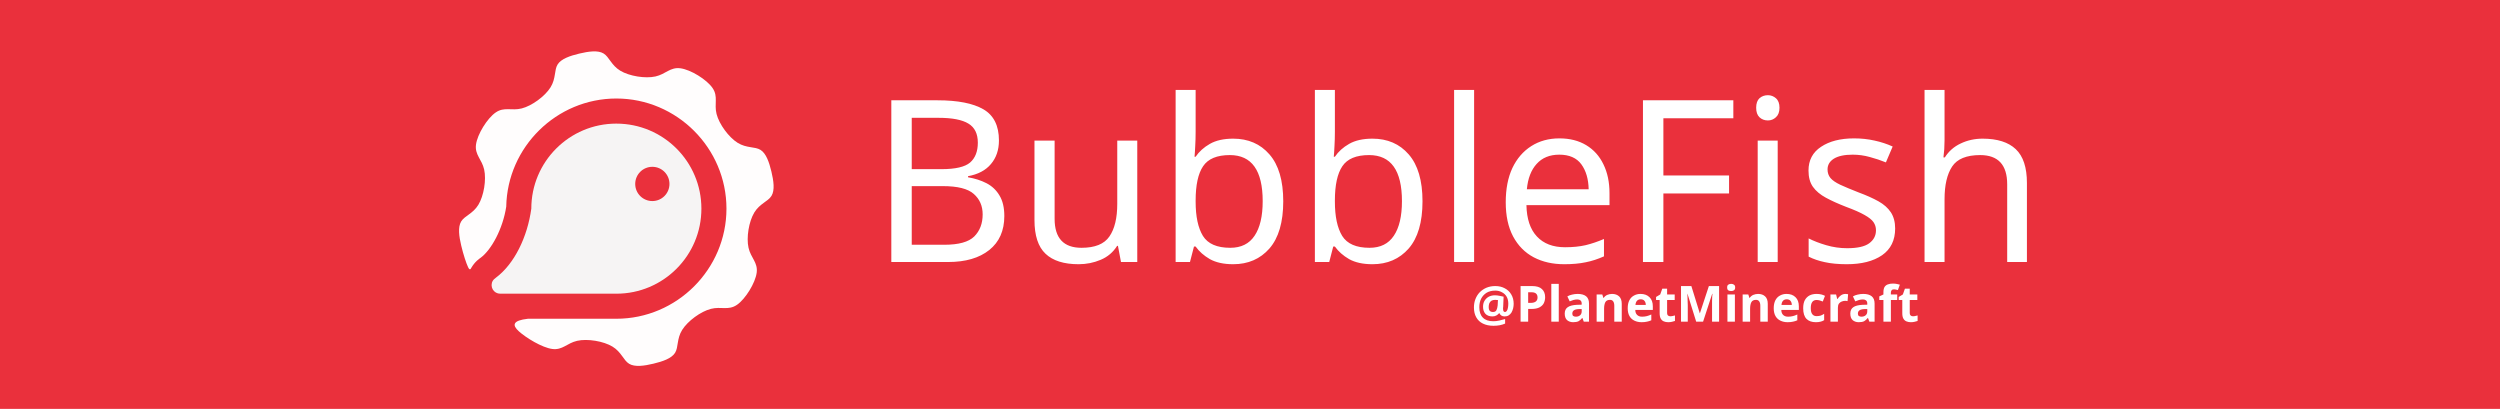
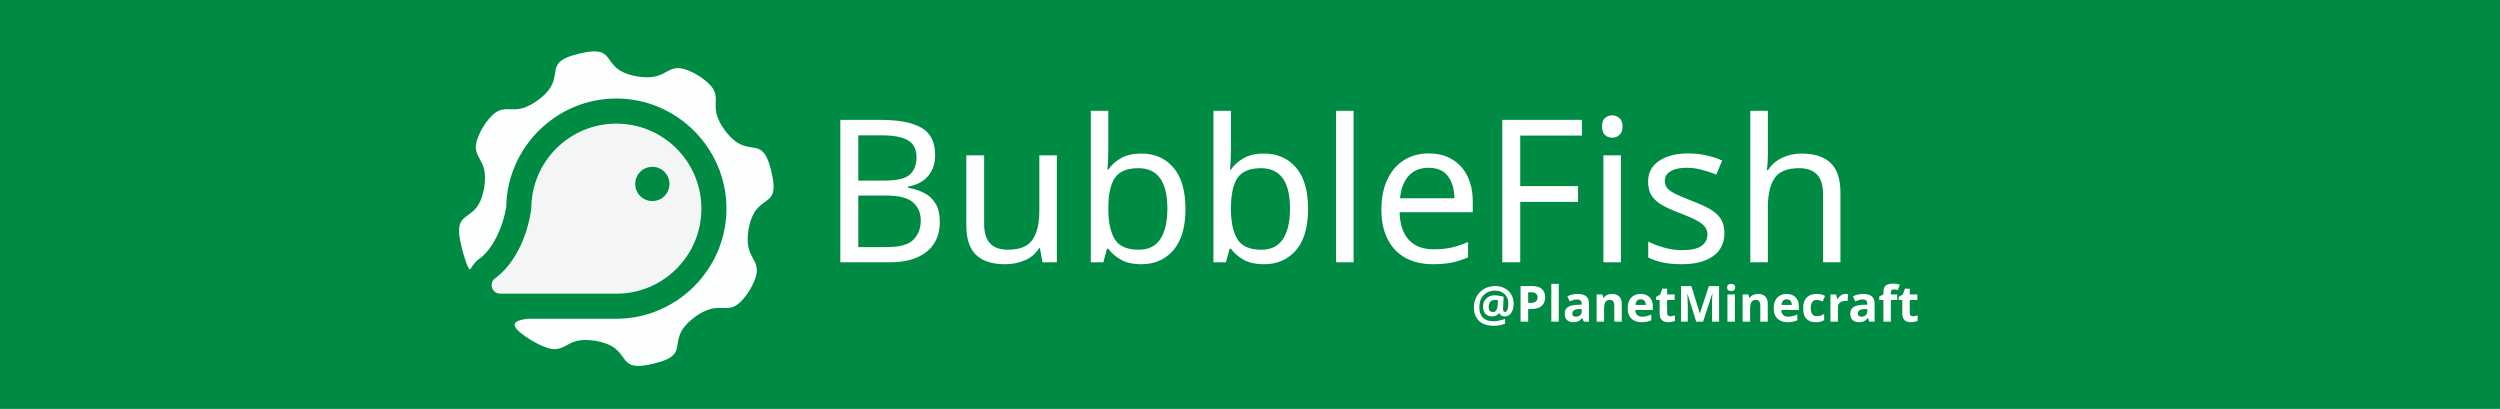
<svg xmlns="http://www.w3.org/2000/svg" width="1070" height="175" viewBox="0 0 283.104 46.302" version="1.1" id="svg5">
  <defs id="defs2">
    </defs>
  <g id="layer1" transform="translate(294.6647,193.7837)">
-     <rect style="fill:#ea303c;fill-opacity:1;stroke:none;stroke-width:24;stroke-linecap:round;stroke-linejoin:round;stroke-miterlimit:4;stroke-dasharray:none;stroke-opacity:1;paint-order:normal" id="rect16207" width="283.104" height="46.302" x="-294.665" y="-193.784" />
+     <rect style="fill:#008b44;fill-opacity:1;stroke:none;stroke-width:24;stroke-linecap:round;stroke-linejoin:round;stroke-miterlimit:4;stroke-dasharray:none;stroke-opacity:1;paint-order:normal" id="rect16207" width="283.104" height="46.302" x="-294.665" y="-193.784" />
    <path id="path14275" style="fill:#f6f6f6;fill-opacity:0.99;stroke-width:20.883;stroke-linecap:round;stroke-linejoin:round;paint-order:stroke fill markers" d="m -224.868,-179.786 c -5.319,1e-5 -9.63,4.312 -9.63,9.63 -0.44,3.21 -1.91,6.252 -4.017,7.825 -0.128,0.096 -0.266,0.205 -0.351,0.351 -0.085,0.147 -0.13,0.315 -0.13,0.485 1e-5,0.17 0.045,0.337 0.13,0.485 0.085,0.147 0.208,0.27 0.355,0.355 0.147,0.085 0.315,0.13 0.485,0.13 h 13.159 c 5.319,-1e-5 9.63,-4.312 9.63,-9.63 -3e-5,-5.319 -4.312,-9.63 -9.63,-9.63 z m 4.076,4.892 a 1.94,1.94 0 0 1 1.939,1.939 1.94,1.94 0 0 1 -1.939,1.94 1.94,1.94 0 0 1 -1.94,-1.94 1.94,1.94 0 0 1 1.94,-1.939 z" />
    <path id="path14277" style="fill:#ffffff;fill-opacity:0.99;stroke:none;stroke-width:115.717;stroke-linecap:round;stroke-linejoin:round;stroke-miterlimit:4;stroke-dasharray:none;stroke-opacity:1;paint-order:normal" d="m -227.541,-187.961 c -0.476,0.021 -1.002,0.121 -1.523,0.246 -1.041,0.249 -2.059,0.592 -2.456,1.232 -0.397,0.641 -0.173,1.579 -0.802,2.591 -0.63,1.012 -2.113,2.096 -3.264,2.388 -1.15,0.291 -1.967,-0.21 -2.936,0.45 -0.969,0.661 -2.089,2.484 -2.24,3.646 -0.151,1.163 0.666,1.664 0.925,2.822 0.26,1.158 -0.037,2.972 -0.655,3.991 -0.618,1.019 -1.556,1.243 -1.948,1.887 -0.392,0.644 -0.238,1.707 0.004,2.731 0.242,1.025 0.571,2.011 0.77,2.433 0.126,0.268 0.203,0.296 0.296,0.222 0.015,-0.026 0.028,-0.054 0.043,-0.08 a 2.841,2.841 0 0 1 0.004,-0.007 c 0.449,-0.773 0.93,-1.067 1.102,-1.196 a 2.841,2.841 0 0 1 0.005,-0.004 c 1.184,-0.884 2.491,-3.232 2.879,-5.778 0.124,-6.749 5.691,-12.241 12.468,-12.241 6.854,1e-5 12.47,5.617 12.47,12.47 -3e-5,6.854 -5.617,12.47 -12.47,12.47 h -10.012 c -1.746,0.197 -1.8,0.721 -1.032,1.419 0.806,0.732 2.629,1.852 3.792,2.004 1.163,0.152 1.664,-0.666 2.822,-0.926 1.158,-0.26 2.972,0.037 3.991,0.655 1.019,0.618 1.243,1.556 1.887,1.948 0.644,0.392 1.707,0.238 2.747,-0.011 1.041,-0.249 2.059,-0.592 2.456,-1.232 0.397,-0.641 0.173,-1.579 0.802,-2.591 0.63,-1.012 2.113,-2.097 3.264,-2.388 1.15,-0.291 1.967,0.21 2.936,-0.45 0.968,-0.661 2.088,-2.484 2.24,-3.646 0.152,-1.163 -0.665,-1.664 -0.925,-2.822 -0.26,-1.158 0.037,-2.972 0.655,-3.991 0.618,-1.019 1.556,-1.243 1.948,-1.887 0.392,-0.644 0.238,-1.707 -0.011,-2.747 -0.249,-1.041 -0.592,-2.059 -1.232,-2.456 -0.641,-0.397 -1.579,-0.173 -2.591,-0.802 -1.012,-0.63 -2.097,-2.113 -2.388,-3.264 -0.292,-1.15 0.21,-1.967 -0.45,-2.936 -0.661,-0.969 -2.484,-2.089 -3.646,-2.24 -1.163,-0.151 -1.665,0.666 -2.822,0.926 -1.158,0.26 -2.972,-0.037 -3.991,-0.655 -1.019,-0.618 -1.243,-1.556 -1.887,-1.948 -0.322,-0.196 -0.749,-0.256 -1.225,-0.235 z" />
    <text xml:space="preserve" style="font-style:normal;font-variant:normal;font-weight:bold;font-stretch:normal;font-size:5.644px;line-height:1.25;font-family:Ubuntu;-inkscape-font-specification:'Ubuntu, Bold';font-variant-ligatures:normal;font-variant-caps:normal;font-variant-numeric:normal;font-variant-east-asian:normal;letter-spacing:0px;word-spacing:0px;fill:#ffffff;fill-opacity:1;stroke:none;stroke-width:0.265" x="-128.037" y="-157.361" id="text3235">
      <tspan id="tspan3233" style="font-style:normal;font-variant:normal;font-weight:bold;font-stretch:normal;font-size:5.644px;font-family:Ubuntu;-inkscape-font-specification:'Ubuntu, Bold';font-variant-ligatures:normal;font-variant-caps:normal;font-variant-numeric:normal;font-variant-east-asian:normal;fill:#ffffff;fill-opacity:1;stroke-width:0.265" x="-128.037" y="-157.361">@PlanetMinecraft</tspan>
    </text>
-     <text xml:space="preserve" style="font-style:normal;font-variant:normal;font-weight:normal;font-stretch:normal;font-size:25.638px;line-height:1.25;font-family:'Lilita One';-inkscape-font-specification:'Lilita One, Normal';font-variant-ligatures:normal;font-variant-caps:normal;font-variant-numeric:normal;font-variant-east-asian:normal;letter-spacing:0px;word-spacing:0px;fill:#ffffff;fill-opacity:1;stroke:none;stroke-width:0.265" x="-196.213" y="-164.114" id="text1341">
-       <tspan id="tspan1339" style="font-style:normal;font-variant:normal;font-weight:normal;font-stretch:normal;font-size:25.638px;font-family:'Lilita One';-inkscape-font-specification:'Lilita One, Normal';font-variant-ligatures:normal;font-variant-caps:normal;font-variant-numeric:normal;font-variant-east-asian:normal;fill:#ffffff;fill-opacity:1;stroke-width:0.265" x="-196.213" y="-164.114">BubbleFish</tspan>
+     <text xml:space="preserve" style="font-style:normal;font-variant:normal;font-weight:normal;font-stretch:normal;font-size:22.578px;line-height:1.25;font-family:'Red Hat Display';-inkscape-font-specification:'Red Hat Display, @wght=900';font-variant-ligatures:normal;font-variant-caps:normal;font-variant-numeric:normal;font-variant-east-asian:normal;font-variation-settings:'wght' 900;letter-spacing:0px;word-spacing:0px;fill:#ffffff;fill-opacity:1;stroke:none;stroke-width:0.265" x="-201.691" y="-164.084" id="text1341">
+       <tspan id="tspan1339" style="font-style:normal;font-variant:normal;font-weight:normal;font-stretch:normal;font-size:22.578px;font-family:'Red Hat Display';-inkscape-font-specification:'Red Hat Display, @wght=900';font-variant-ligatures:normal;font-variant-caps:normal;font-variant-numeric:normal;font-variant-east-asian:normal;font-variation-settings:'wght' 900;fill:#ffffff;fill-opacity:1;stroke-width:0.265" x="-201.691" y="-164.084">BubbleFish</tspan>
    </text>
  </g>
</svg>
